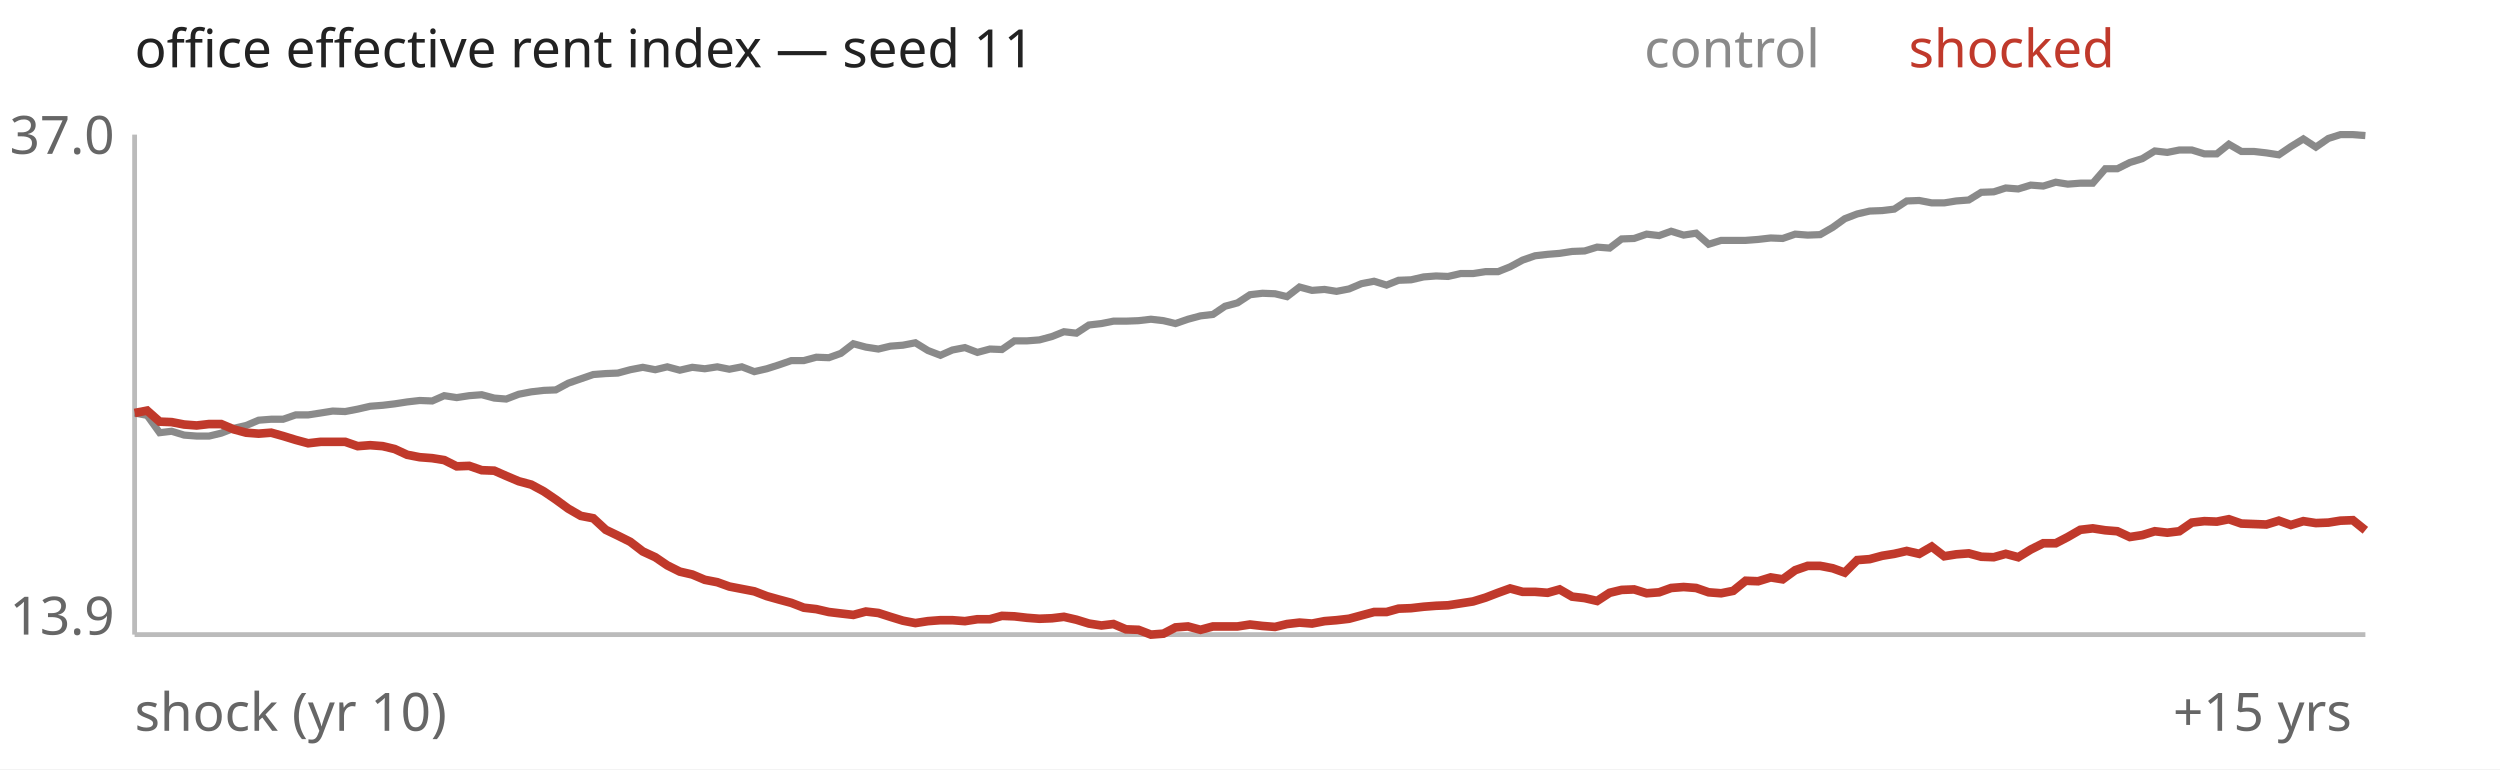
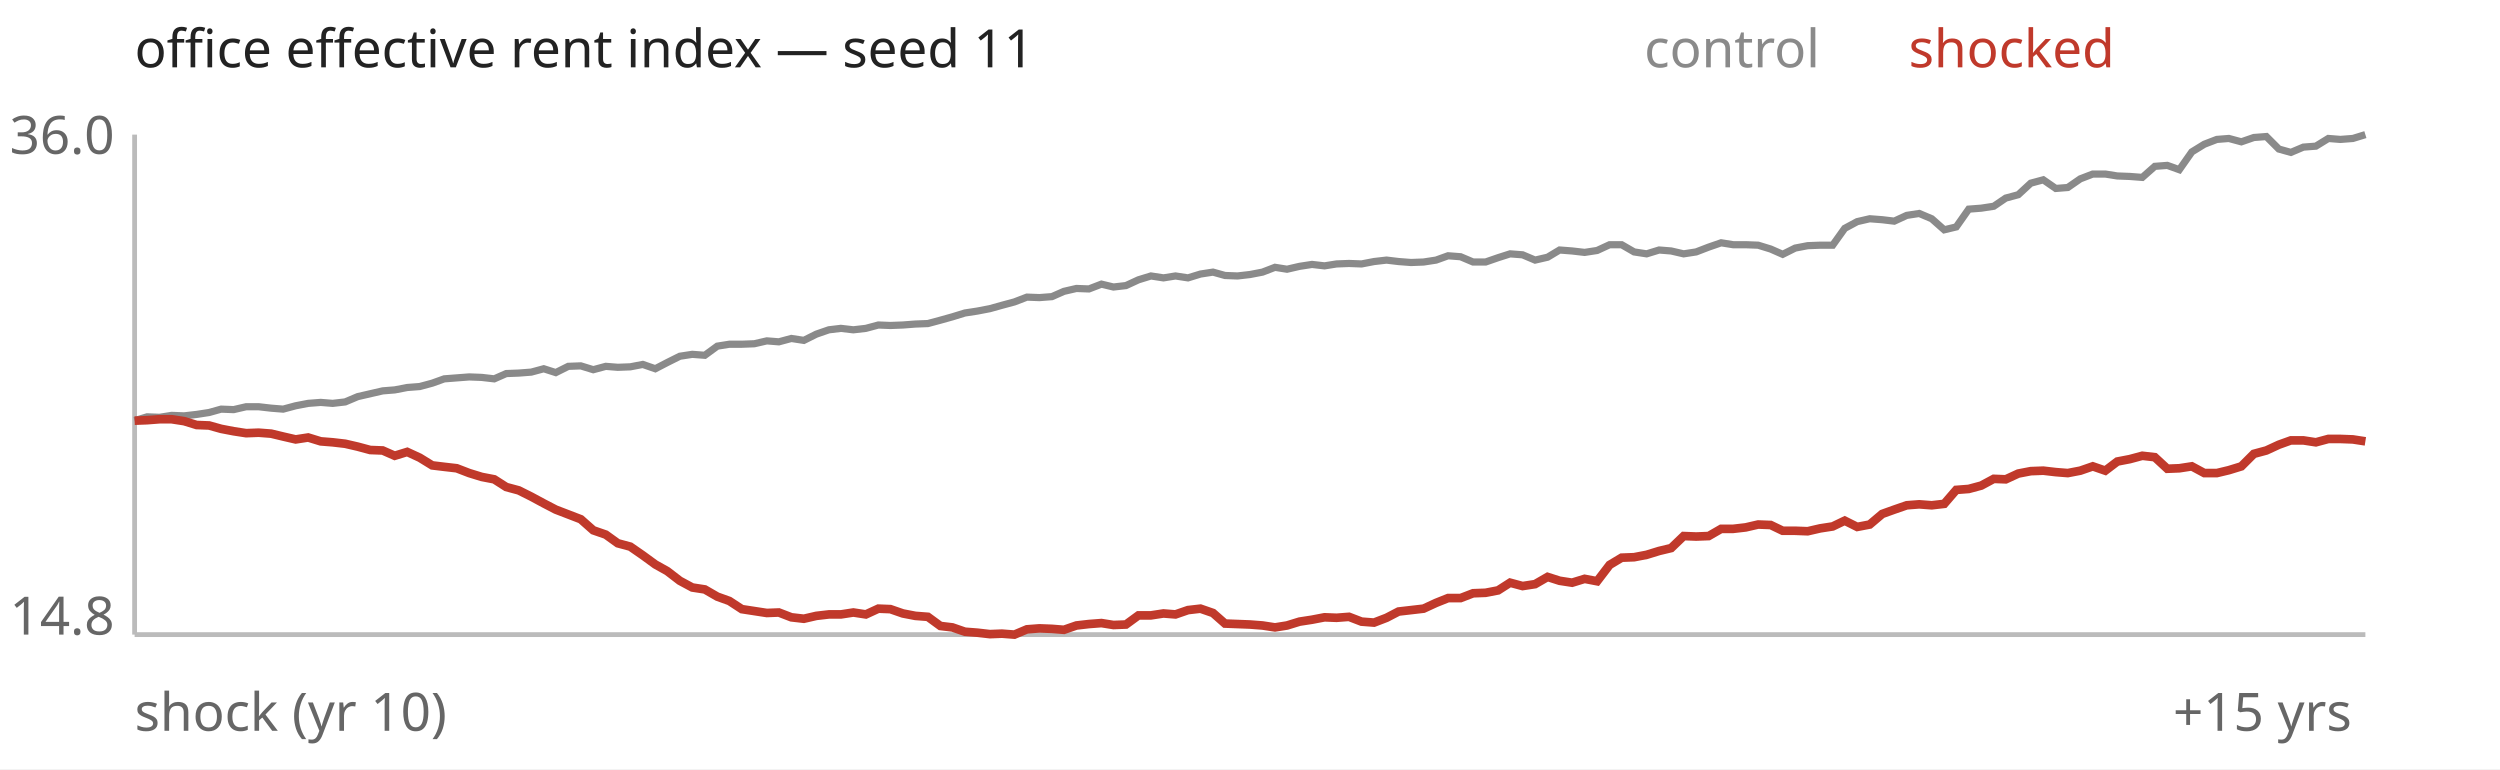
<svg xmlns="http://www.w3.org/2000/svg" width="520" height="160" viewBox="0 0 520 160" font-family="sans-serif" font-size="11">
  <rect width="520" height="160" fill="#fff" />
  <text x="28" y="14" fill="#222">office effective rent index — seed 11</text>
  <line x1="28" y1="132" x2="492" y2="132" stroke="#bbb" />
  <line x1="28" y1="28" x2="28" y2="132" stroke="#bbb" />
-   <text x="2" y="32" fill="#666">37.0</text>
-   <text x="2" y="132" fill="#666">13.9</text>
+   <text x="2" y="32" fill="#666">36.0</text>
+   <text x="2" y="132" fill="#666">14.8</text>
  <text x="28" y="152" fill="#666">shock (yr 10)</text>
  <text x="452" y="152" fill="#666">+15 yrs</text>
-   <polyline fill="none" stroke="#8a8a8a" stroke-width="1.5" points="28.0,85.9 30.6,86.4 33.2,90.0 35.7,89.7 38.3,90.5 40.9,90.7 43.5,90.7 46.0,90.1 48.6,89.1 51.2,88.5 53.8,87.4 56.4,87.2 58.9,87.2 61.5,86.3 64.1,86.3 66.7,85.9 69.2,85.5 71.8,85.6 74.4,85.1 77.0,84.5 79.6,84.3 82.1,84.0 84.7,83.6 87.3,83.3 89.9,83.4 92.4,82.3 95.0,82.7 97.6,82.3 100.2,82.1 102.8,82.8 105.3,83.0 107.9,82.0 110.5,81.5 113.1,81.2 115.6,81.1 118.2,79.7 120.8,78.8 123.4,77.9 126.0,77.7 128.5,77.6 131.1,76.9 133.7,76.4 136.3,76.9 138.8,76.3 141.4,77.0 144.0,76.4 146.6,76.7 149.2,76.3 151.7,76.8 154.3,76.3 156.9,77.3 159.5,76.7 162.0,75.9 164.6,75.0 167.2,75.0 169.8,74.3 172.4,74.4 174.9,73.5 177.5,71.5 180.1,72.2 182.7,72.6 185.2,72.0 187.8,71.8 190.4,71.3 193.0,72.9 195.6,73.9 198.1,72.8 200.7,72.3 203.3,73.3 205.9,72.6 208.4,72.7 211.0,70.9 213.6,70.9 216.2,70.7 218.8,70.0 221.3,69.0 223.9,69.3 226.5,67.6 229.1,67.3 231.6,66.8 234.2,66.8 236.8,66.7 239.4,66.4 242.0,66.7 244.5,67.3 247.1,66.4 249.7,65.7 252.3,65.4 254.8,63.7 257.4,63.0 260.0,61.3 262.6,61.0 265.2,61.1 267.7,61.7 270.3,59.7 272.9,60.4 275.5,60.2 278.0,60.6 280.6,60.1 283.2,59.0 285.8,58.5 288.4,59.3 290.9,58.3 293.5,58.2 296.1,57.6 298.7,57.4 301.2,57.5 303.8,56.9 306.4,56.9 309.0,56.5 311.6,56.5 314.1,55.5 316.7,54.1 319.3,53.2 321.9,52.9 324.4,52.7 327.0,52.3 329.6,52.2 332.2,51.4 334.8,51.6 337.3,49.7 339.9,49.6 342.5,48.7 345.1,49.0 347.6,48.1 350.2,48.9 352.8,48.5 355.4,50.8 358.0,50.0 360.5,50.0 363.1,50.0 365.7,49.8 368.3,49.5 370.8,49.6 373.4,48.7 376.0,48.9 378.6,48.8 381.2,47.3 383.7,45.5 386.3,44.5 388.9,43.9 391.5,43.8 394.0,43.5 396.6,41.8 399.2,41.7 401.8,42.2 404.4,42.2 406.9,41.8 409.5,41.6 412.1,40.0 414.7,39.9 417.2,39.1 419.8,39.3 422.4,38.5 425.0,38.7 427.6,37.9 430.1,38.3 432.7,38.1 435.3,38.1 437.9,35.1 440.4,35.1 443.0,33.8 445.6,33.0 448.2,31.4 450.8,31.7 453.3,31.2 455.9,31.2 458.5,32.0 461.1,32.0 463.6,30.0 466.2,31.5 468.8,31.5 471.4,31.8 474.0,32.2 476.5,30.5 479.1,28.9 481.7,30.6 484.3,28.8 486.8,28.0 489.4,28.0 492.0,28.2" />
-   <polyline fill="none" stroke="#c0392b" stroke-width="1.8" points="28.0,85.9 30.6,85.4 33.2,87.7 35.7,87.8 38.3,88.3 40.9,88.5 43.5,88.2 46.0,88.2 48.6,89.3 51.2,90.0 53.8,90.2 56.4,90.0 58.9,90.7 61.5,91.5 64.1,92.2 66.7,91.9 69.2,91.9 71.8,91.9 74.4,92.8 77.0,92.6 79.6,92.8 82.1,93.4 84.7,94.6 87.3,95.1 89.9,95.3 92.4,95.7 95.0,97.0 97.6,96.9 100.2,97.8 102.8,97.9 105.3,99.0 107.9,100.1 110.5,100.8 113.1,102.2 115.6,103.9 118.2,105.8 120.8,107.3 123.4,107.8 126.0,110.2 128.5,111.4 131.1,112.7 133.7,114.7 136.3,115.9 138.8,117.6 141.4,118.9 144.0,119.5 146.6,120.6 149.2,121.1 151.7,122.0 154.3,122.5 156.9,123.0 159.5,124.0 162.0,124.7 164.6,125.4 167.2,126.4 169.8,126.7 172.4,127.3 174.9,127.6 177.5,127.9 180.1,127.2 182.7,127.5 185.2,128.3 187.8,129.1 190.4,129.6 193.0,129.2 195.6,129.0 198.1,129.0 200.7,129.2 203.3,128.8 205.9,128.8 208.4,128.1 211.0,128.2 213.6,128.5 216.2,128.7 218.8,128.6 221.3,128.3 223.9,128.9 226.5,129.7 229.1,130.1 231.6,129.8 234.2,130.9 236.8,131.0 239.4,132.0 242.0,131.8 244.5,130.5 247.1,130.3 249.7,131.0 252.3,130.3 254.8,130.3 257.4,130.3 260.0,129.9 262.6,130.2 265.2,130.4 267.7,129.8 270.3,129.5 272.9,129.7 275.5,129.2 278.0,129.0 280.6,128.7 283.2,128.0 285.8,127.3 288.4,127.3 290.9,126.6 293.5,126.5 296.1,126.2 298.7,126.0 301.2,125.9 303.8,125.5 306.4,125.1 309.0,124.3 311.6,123.3 314.1,122.4 316.7,123.1 319.3,123.1 321.9,123.3 324.4,122.6 327.0,124.1 329.6,124.4 332.2,125.0 334.8,123.3 337.3,122.7 339.9,122.6 342.5,123.4 345.1,123.2 347.6,122.3 350.2,122.1 352.8,122.3 355.4,123.2 358.0,123.4 360.5,122.9 363.1,120.8 365.7,120.9 368.3,120.1 370.8,120.5 373.4,118.6 376.0,117.7 378.6,117.7 381.2,118.2 383.7,119.1 386.3,116.5 388.9,116.3 391.5,115.6 394.0,115.2 396.6,114.6 399.2,115.2 401.8,113.7 404.4,115.7 406.9,115.3 409.5,115.1 412.1,115.8 414.7,115.9 417.2,115.2 419.8,115.9 422.4,114.3 425.0,113.0 427.6,113.0 430.1,111.7 432.7,110.2 435.3,109.9 437.9,110.3 440.4,110.5 443.0,111.7 445.6,111.3 448.2,110.5 450.8,110.8 453.3,110.5 455.9,108.7 458.5,108.4 461.1,108.5 463.6,108.0 466.2,108.9 468.8,109.0 471.4,109.1 474.0,108.3 476.5,109.2 479.1,108.4 481.7,108.8 484.3,108.7 486.8,108.3 489.4,108.2 492.0,110.3" />
+   <polyline fill="none" stroke="#8a8a8a" stroke-width="1.5" points="28.0,87.5 30.6,86.7 33.2,86.8 35.7,86.4 38.3,86.5 40.9,86.2 43.5,85.8 46.0,85.1 48.6,85.2 51.2,84.6 53.8,84.6 56.4,84.9 58.9,85.1 61.5,84.4 64.1,83.9 66.7,83.7 69.2,83.9 71.8,83.6 74.4,82.5 77.0,81.9 79.6,81.3 82.1,81.1 84.7,80.6 87.3,80.4 89.9,79.7 92.4,78.8 95.0,78.6 97.6,78.4 100.2,78.5 102.8,78.8 105.3,77.7 107.9,77.6 110.5,77.4 113.1,76.7 115.6,77.5 118.2,76.2 120.8,76.1 123.4,76.9 126.0,76.2 128.5,76.4 131.1,76.3 133.7,75.8 136.3,76.7 138.8,75.4 141.4,74.1 144.0,73.7 146.6,73.9 149.2,72.0 151.7,71.6 154.3,71.6 156.9,71.5 159.5,70.9 162.0,71.1 164.6,70.4 167.2,70.8 169.8,69.5 172.4,68.6 174.9,68.3 177.5,68.6 180.1,68.3 182.7,67.6 185.2,67.7 187.8,67.6 190.4,67.4 193.0,67.3 195.6,66.6 198.1,65.9 200.7,65.1 203.3,64.7 205.9,64.2 208.4,63.5 211.0,62.8 213.6,61.8 216.2,61.9 218.8,61.7 221.3,60.6 223.9,60.0 226.5,60.1 229.1,59.1 231.6,59.7 234.2,59.4 236.8,58.2 239.4,57.4 242.0,57.8 244.5,57.4 247.1,57.8 249.7,57.0 252.3,56.6 254.8,57.3 257.4,57.4 260.0,57.1 262.6,56.6 265.2,55.6 267.7,56.0 270.3,55.4 272.9,55.0 275.5,55.3 278.0,54.9 280.6,54.8 283.2,54.9 285.8,54.4 288.4,54.1 290.9,54.4 293.5,54.6 296.1,54.5 298.7,54.1 301.2,53.2 303.8,53.4 306.4,54.5 309.0,54.5 311.6,53.6 314.1,52.8 316.7,53.0 319.3,54.1 321.9,53.5 324.4,52.0 327.0,52.2 329.6,52.5 332.2,52.1 334.8,50.9 337.3,50.9 339.9,52.4 342.5,52.8 345.1,52.0 347.6,52.2 350.2,52.8 352.8,52.4 355.4,51.4 358.0,50.5 360.5,50.9 363.1,50.9 365.7,51.0 368.3,51.8 370.8,52.9 373.4,51.6 376.0,51.1 378.6,51.0 381.2,51.0 383.7,47.5 386.3,46.1 388.9,45.5 391.5,45.7 394.0,46.0 396.6,44.8 399.2,44.4 401.8,45.5 404.4,47.8 406.9,47.2 409.5,43.5 412.1,43.3 414.7,42.9 417.2,41.2 419.8,40.5 422.4,38.1 425.0,37.4 427.6,39.2 430.1,39.0 432.7,37.2 435.3,36.2 437.9,36.2 440.4,36.6 443.0,36.7 445.6,36.9 448.2,34.6 450.8,34.4 453.3,35.3 455.9,31.6 458.5,30.0 461.1,29.0 463.6,28.8 466.2,29.5 468.8,28.6 471.4,28.4 474.0,31.0 476.5,31.7 479.1,30.6 481.7,30.4 484.3,28.8 486.8,29.0 489.4,28.8 492.0,28.0" />
+   <polyline fill="none" stroke="#c0392b" stroke-width="1.8" points="28.0,87.5 30.6,87.4 33.2,87.2 35.7,87.2 38.3,87.6 40.9,88.4 43.5,88.5 46.0,89.2 48.6,89.7 51.2,90.1 53.8,90.0 56.4,90.2 58.9,90.8 61.5,91.4 64.1,91.0 66.7,91.8 69.2,92.0 71.8,92.3 74.4,92.9 77.0,93.6 79.6,93.7 82.1,94.8 84.7,94.0 87.3,95.2 89.9,96.8 92.4,97.1 95.0,97.4 97.6,98.4 100.2,99.2 102.8,99.7 105.3,101.3 107.9,102.0 110.5,103.3 113.1,104.7 115.6,106.0 118.2,107.0 120.8,108.0 123.4,110.3 126.0,111.2 128.5,113.0 131.1,113.7 133.7,115.5 136.3,117.4 138.8,118.8 141.4,120.8 144.0,122.2 146.6,122.6 149.2,124.1 151.7,125.0 154.3,126.7 156.9,127.1 159.5,127.5 162.0,127.4 164.6,128.4 167.2,128.7 169.8,128.1 172.4,127.8 174.9,127.8 177.5,127.4 180.1,127.8 182.7,126.6 185.2,126.7 187.8,127.6 190.4,128.1 193.0,128.3 195.6,130.2 198.1,130.5 200.7,131.4 203.3,131.6 205.9,131.9 208.4,131.8 211.0,132.0 213.6,130.9 216.2,130.7 218.8,130.8 221.3,131.0 223.9,130.1 226.5,129.8 229.1,129.6 231.6,130.0 234.2,129.9 236.8,128.0 239.4,128.0 242.0,127.6 244.5,127.8 247.1,126.9 249.7,126.6 252.3,127.5 254.8,129.7 257.4,129.8 260.0,129.9 262.6,130.1 265.2,130.5 267.7,130.1 270.3,129.3 272.9,128.9 275.5,128.4 278.0,128.5 280.6,128.3 283.2,129.3 285.8,129.5 288.4,128.5 290.9,127.2 293.5,126.9 296.1,126.6 298.7,125.4 301.2,124.4 303.8,124.4 306.4,123.4 309.0,123.3 311.6,122.8 314.1,121.2 316.7,121.9 319.3,121.5 321.9,120.0 324.4,120.8 327.0,121.2 329.6,120.4 332.2,120.9 334.8,117.5 337.3,116.0 339.9,115.9 342.5,115.4 345.1,114.6 347.6,114.0 350.2,111.5 352.8,111.6 355.4,111.5 358.0,110.0 360.5,110.0 363.1,109.7 365.7,109.1 368.3,109.2 370.8,110.4 373.4,110.4 376.0,110.5 378.6,109.9 381.2,109.5 383.7,108.3 386.3,109.6 388.9,109.1 391.5,106.9 394.0,106.0 396.6,105.1 399.2,104.9 401.8,105.1 404.4,104.8 406.9,101.9 409.5,101.7 412.1,101.0 414.7,99.6 417.2,99.7 419.8,98.5 422.4,98.0 425.0,97.9 427.6,98.2 430.1,98.4 432.7,97.9 435.3,97.0 437.9,97.9 440.4,96.0 443.0,95.5 445.6,94.8 448.2,95.1 450.8,97.5 453.3,97.4 455.9,97.0 458.5,98.4 461.1,98.4 463.6,97.8 466.2,97.0 468.8,94.4 471.4,93.7 474.0,92.5 476.5,91.6 479.1,91.6 481.7,92.0 484.3,91.3 486.8,91.3 489.4,91.4 492.0,91.8" />
  <text x="342" y="14" fill="#8a8a8a">control</text>
  <text x="397" y="14" fill="#c0392b">shocked</text>
</svg>
